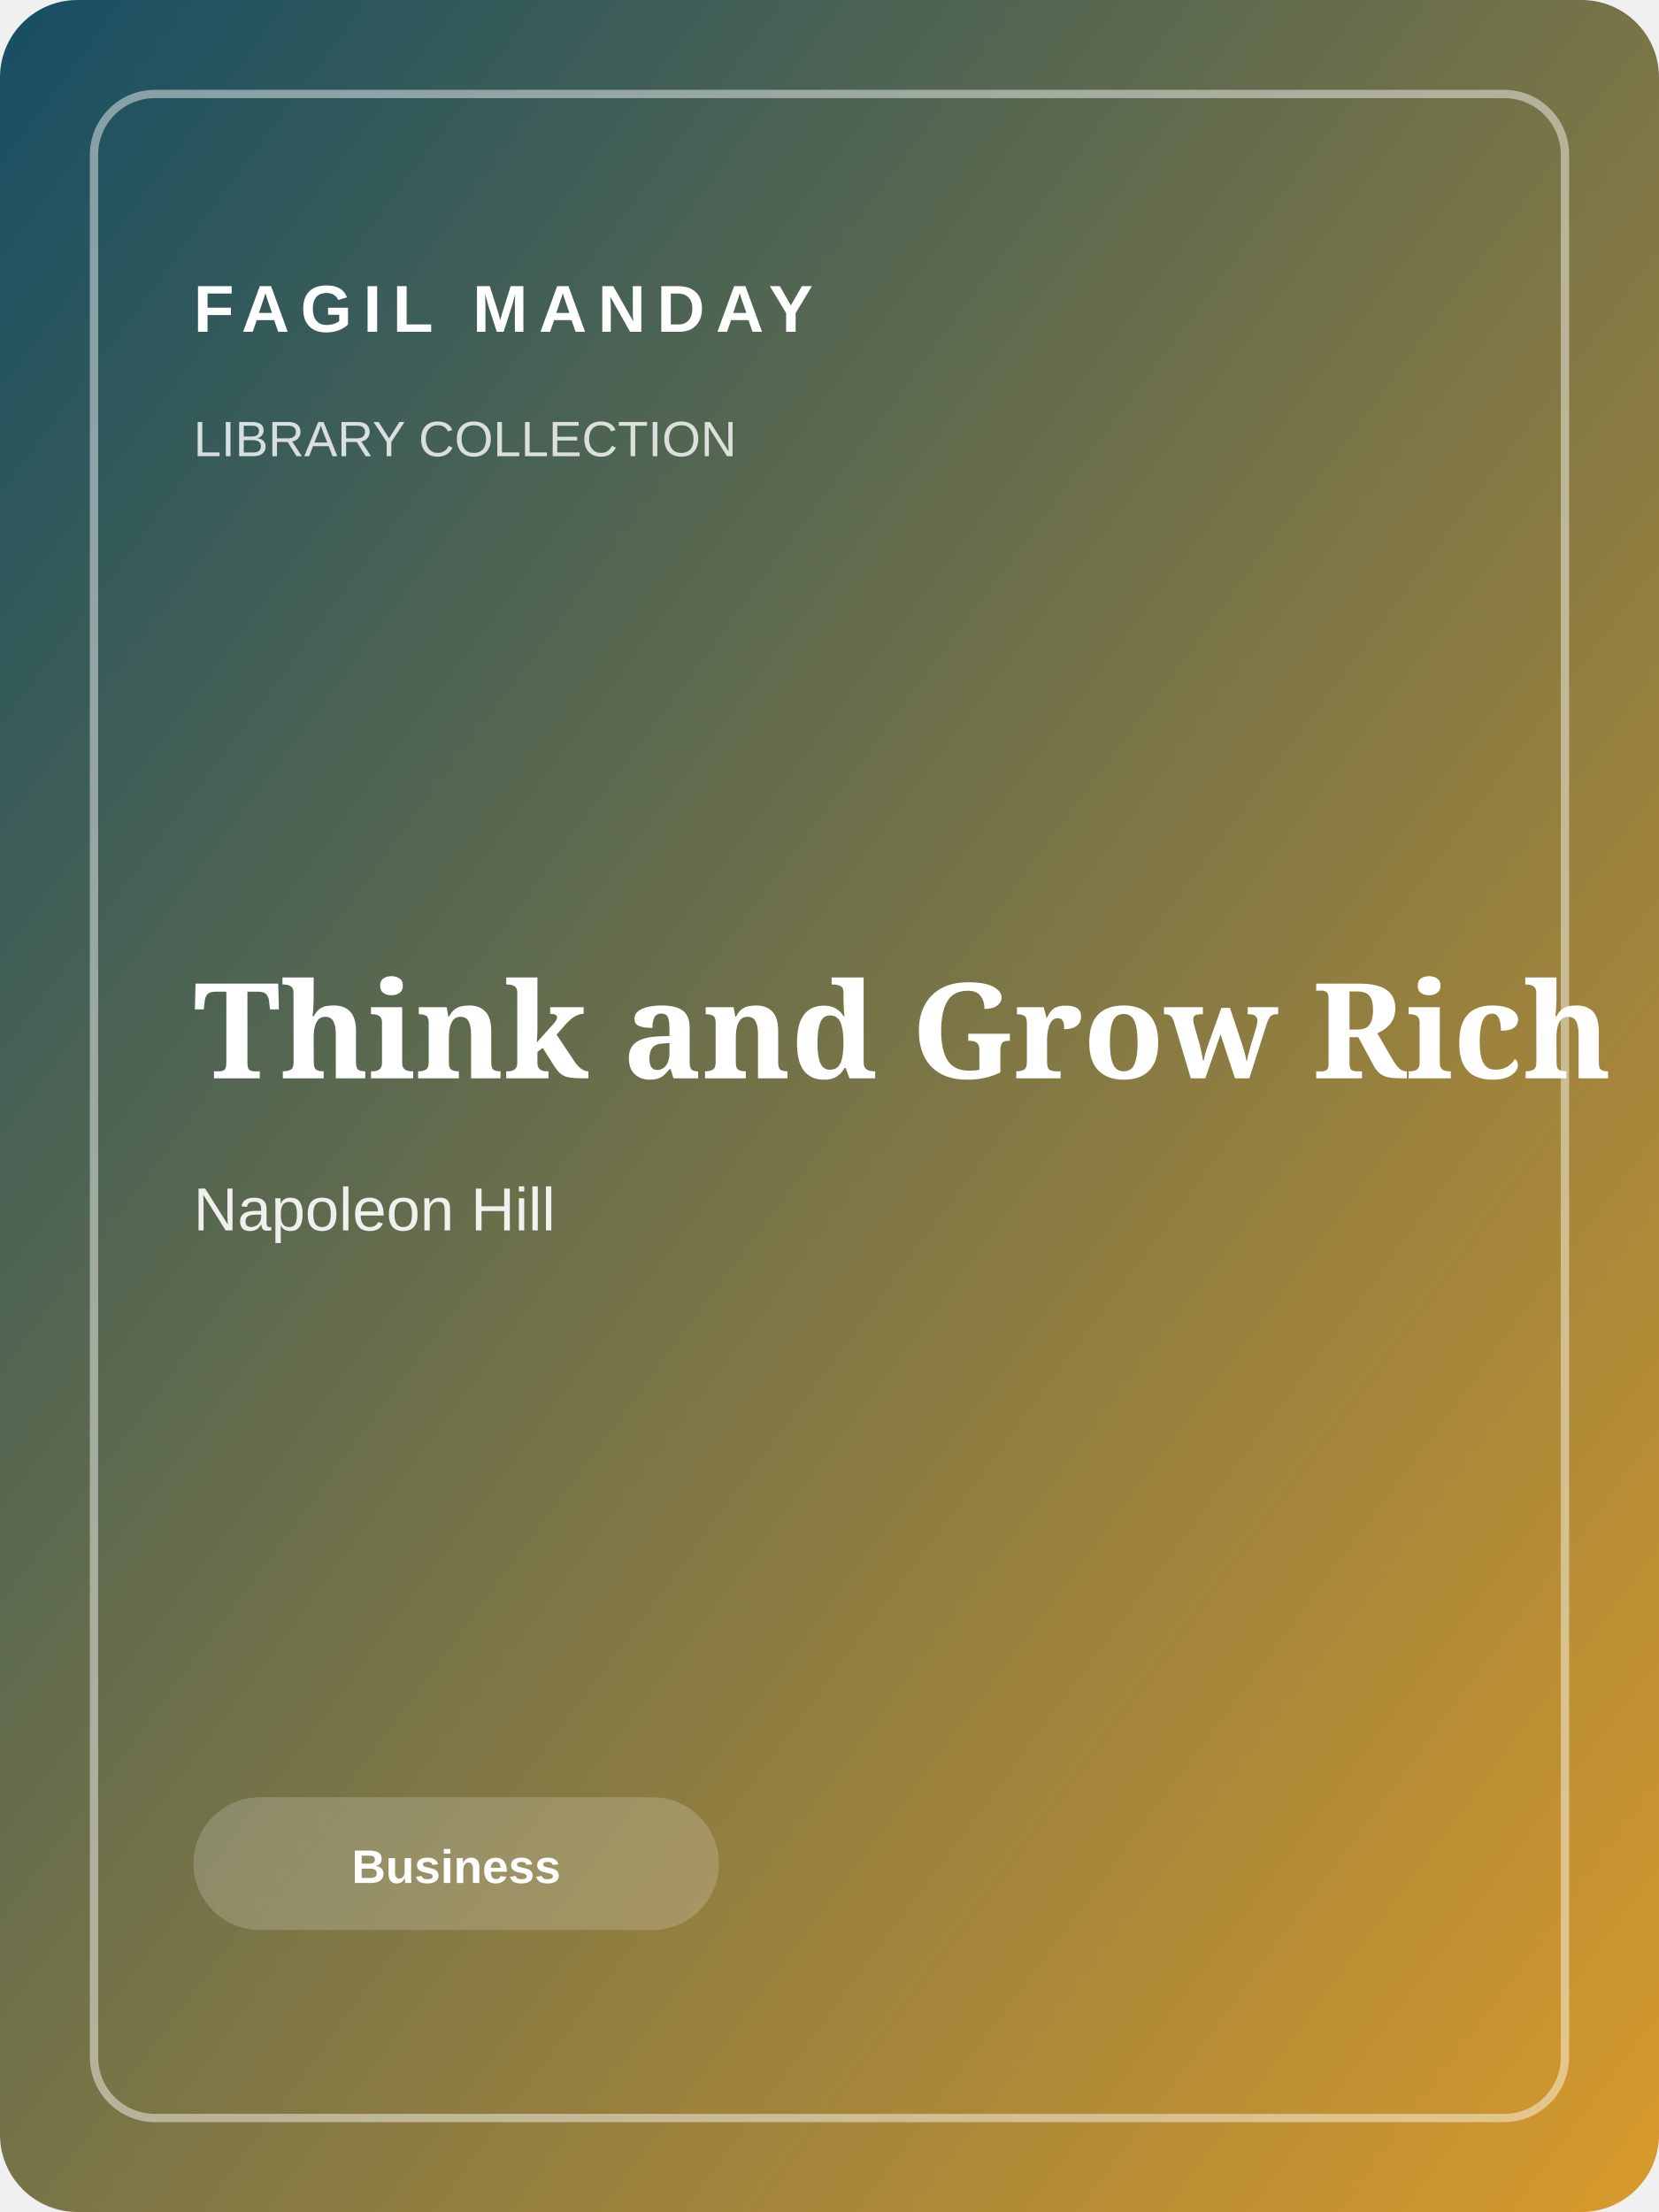
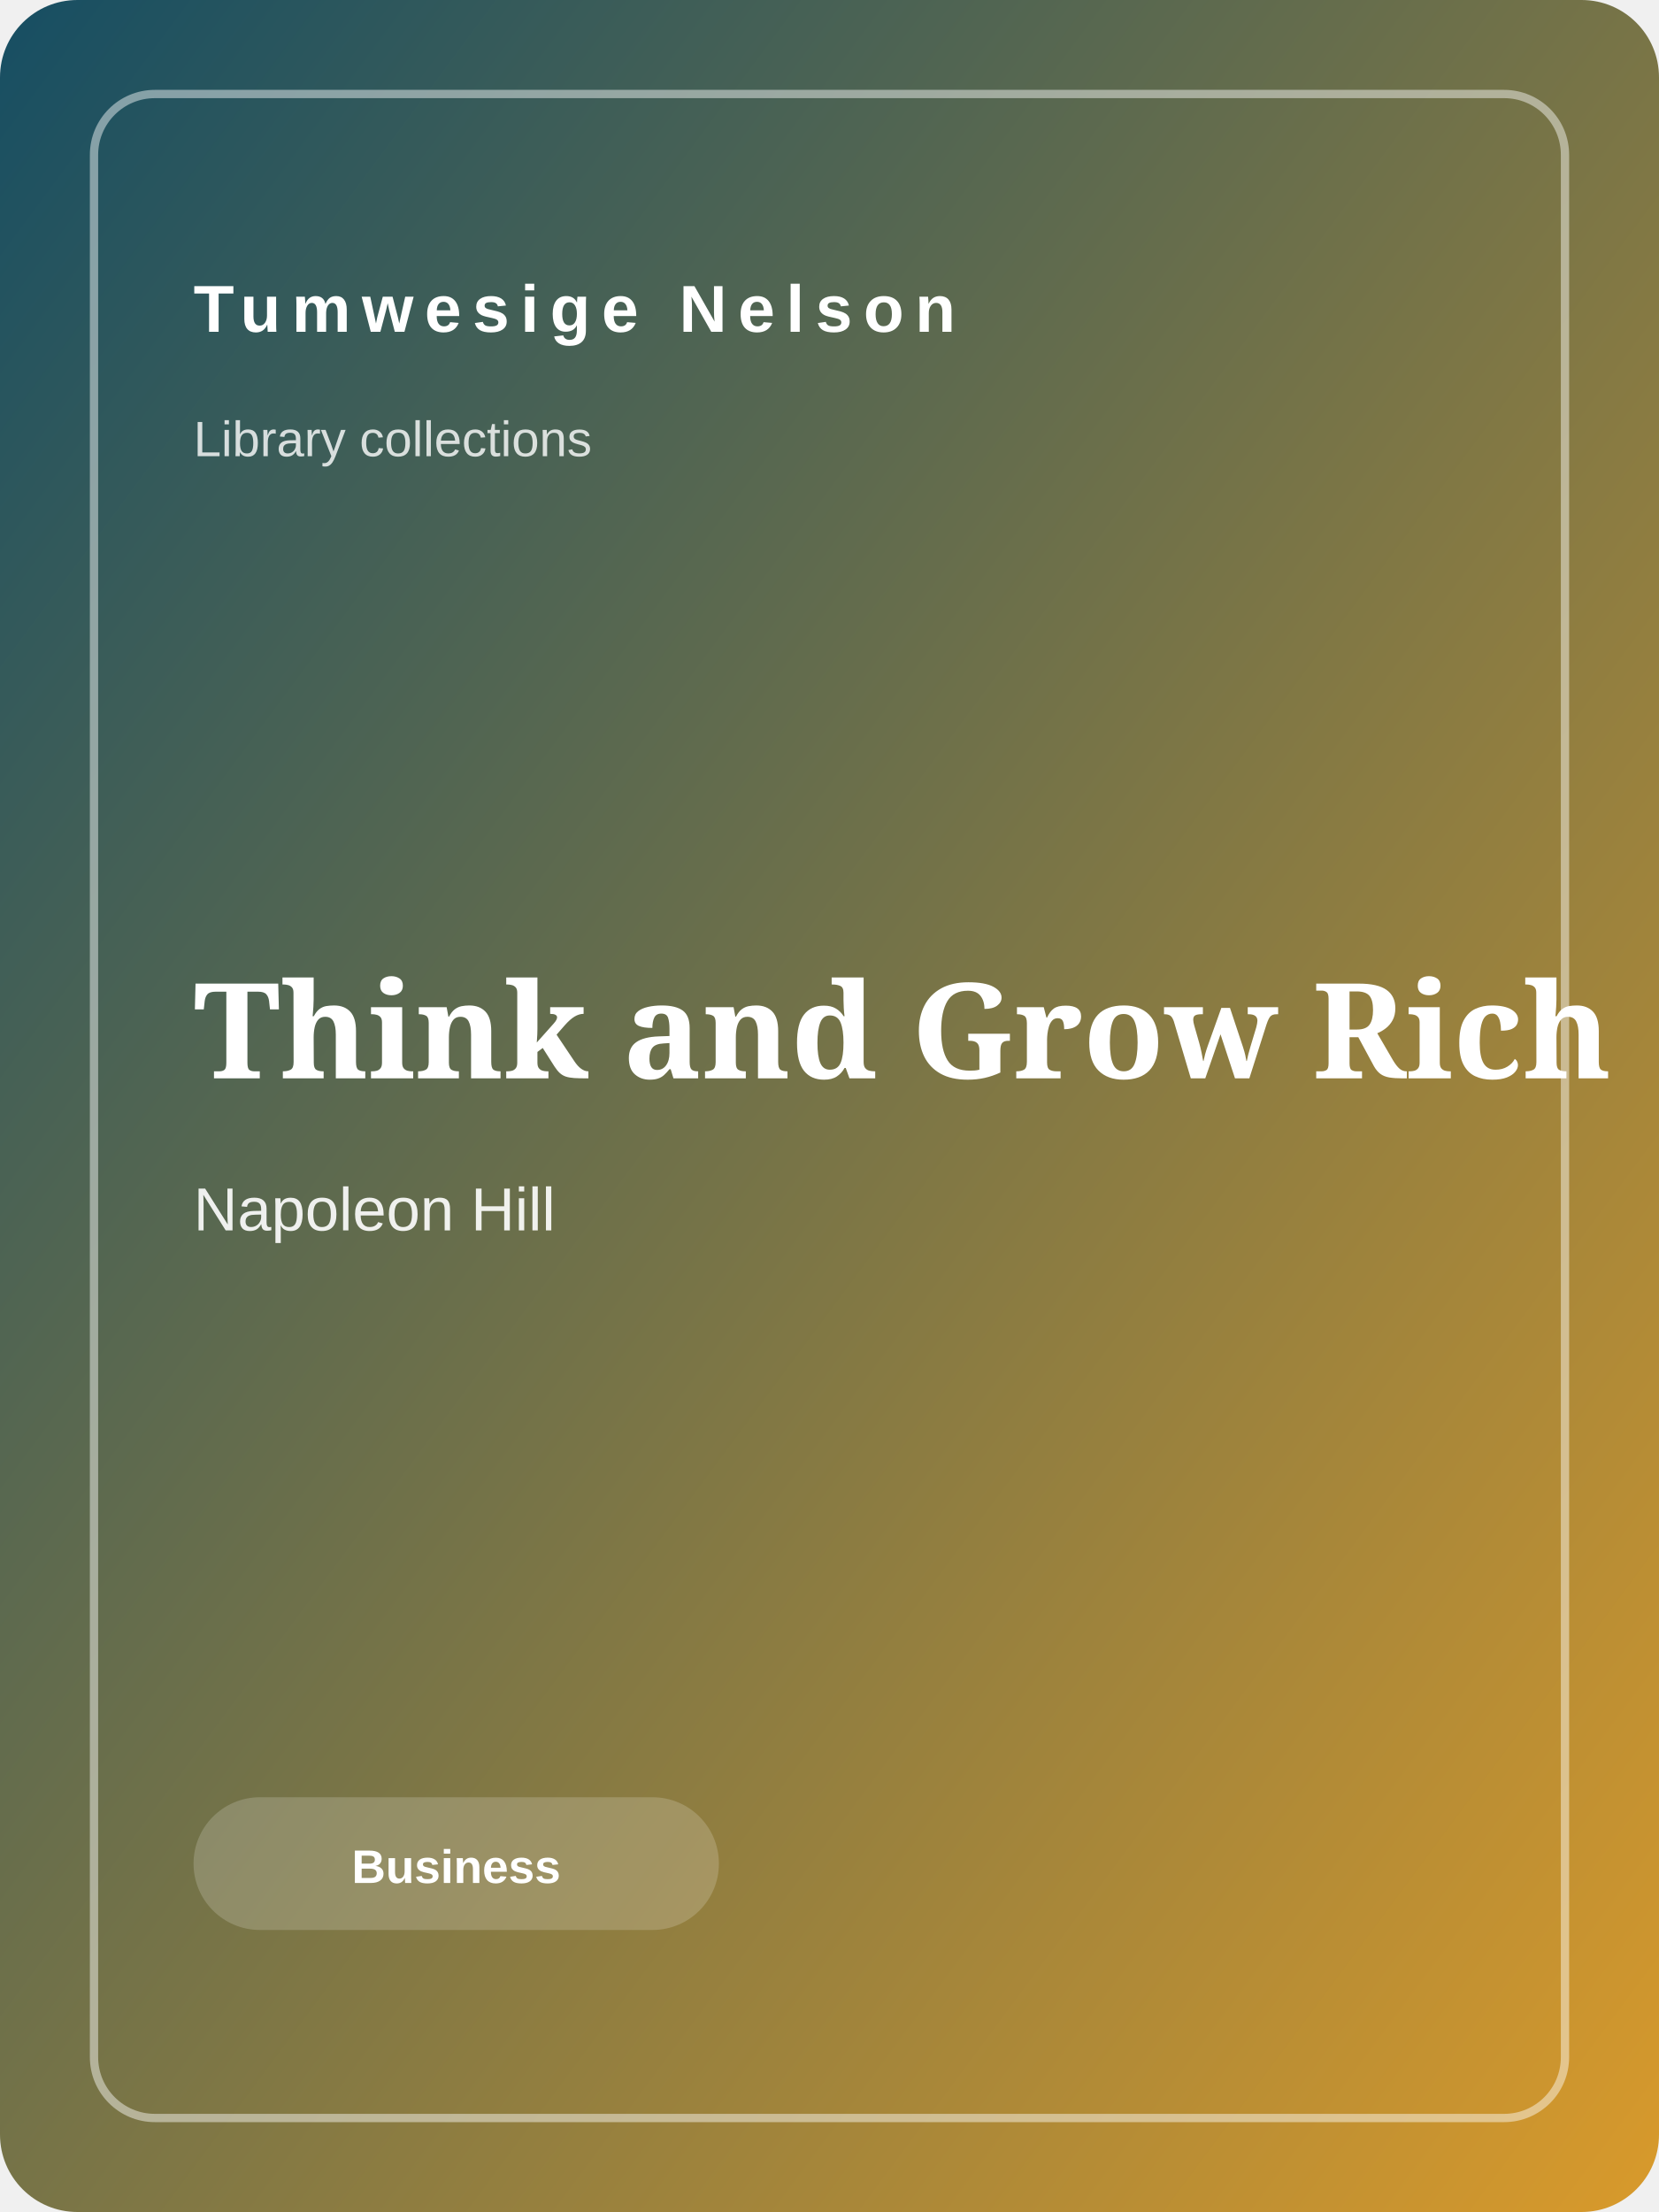
<svg xmlns="http://www.w3.org/2000/svg" viewBox="0 0 600 800">
  <defs>
    <linearGradient id="g" x1="0" y1="0" x2="1" y2="1">
      <stop stop-color="#164e63" />
      <stop offset="1" stop-color="#d99a2b" />
    </linearGradient>
  </defs>
  <rect width="600" height="800" rx="28" fill="url(#g)" />
  <rect x="34" y="34" width="532" height="732" rx="22" fill="none" stroke="#fff" stroke-opacity=".45" stroke-width="3" />
-   <text x="70" y="120" fill="#fff" font-family="Arial,sans-serif" font-size="24" font-weight="700" letter-spacing="4">FAGIL MANDAY</text>
-   <text x="70" y="165" fill="#fff" font-family="Arial,sans-serif" font-size="18" opacity=".8">LIBRARY COLLECTION</text>
+   <text x="70" y="120" fill="#fff" font-family="Arial,sans-serif" font-size="24" font-weight="700" letter-spacing="4">Tumwesige Nelson</text>
+   <text x="70" y="165" fill="#fff" font-family="Arial,sans-serif" font-size="18" opacity=".8">Library collections</text>
  <text x="70" y="390" fill="#fff" font-family="Georgia,serif" font-size="48" font-weight="700">Think and Grow Rich</text>
  <text x="70" y="445" fill="#fff" font-family="Arial,sans-serif" font-size="22" opacity=".9">Napoleon Hill</text>
  <rect x="70" y="650" width="190" height="48" rx="24" fill="#fff" fill-opacity=".18" />
  <text x="165" y="681" text-anchor="middle" fill="#fff" font-family="Arial,sans-serif" font-size="17" font-weight="700">Business</text>
</svg>
